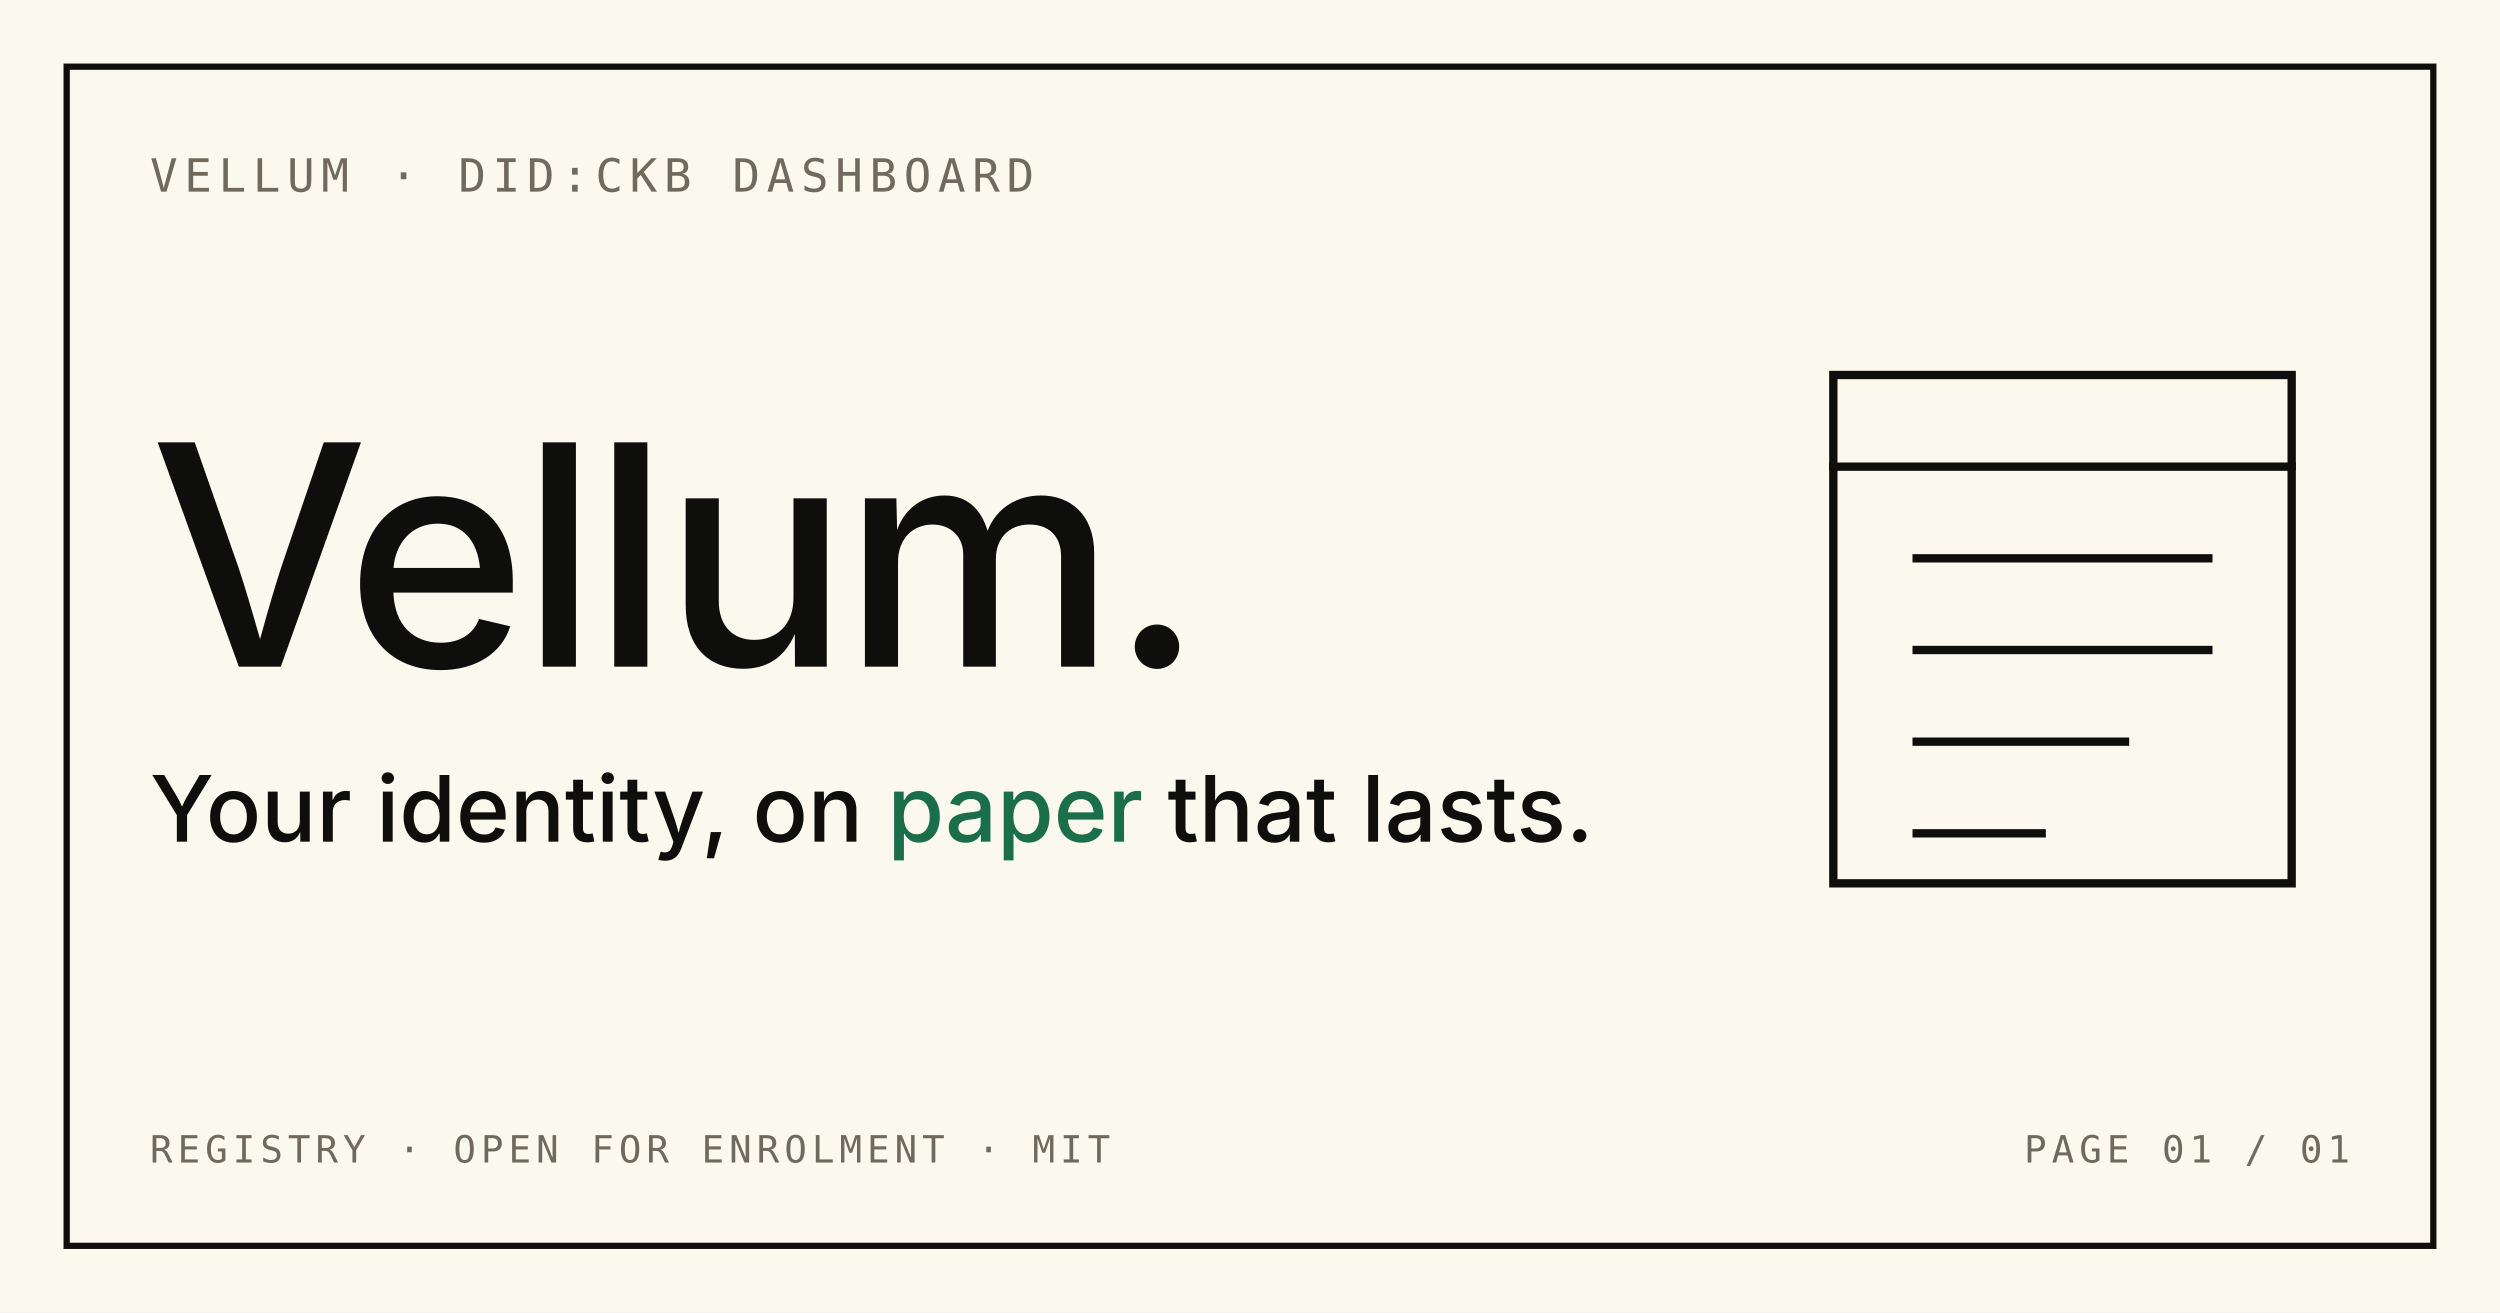
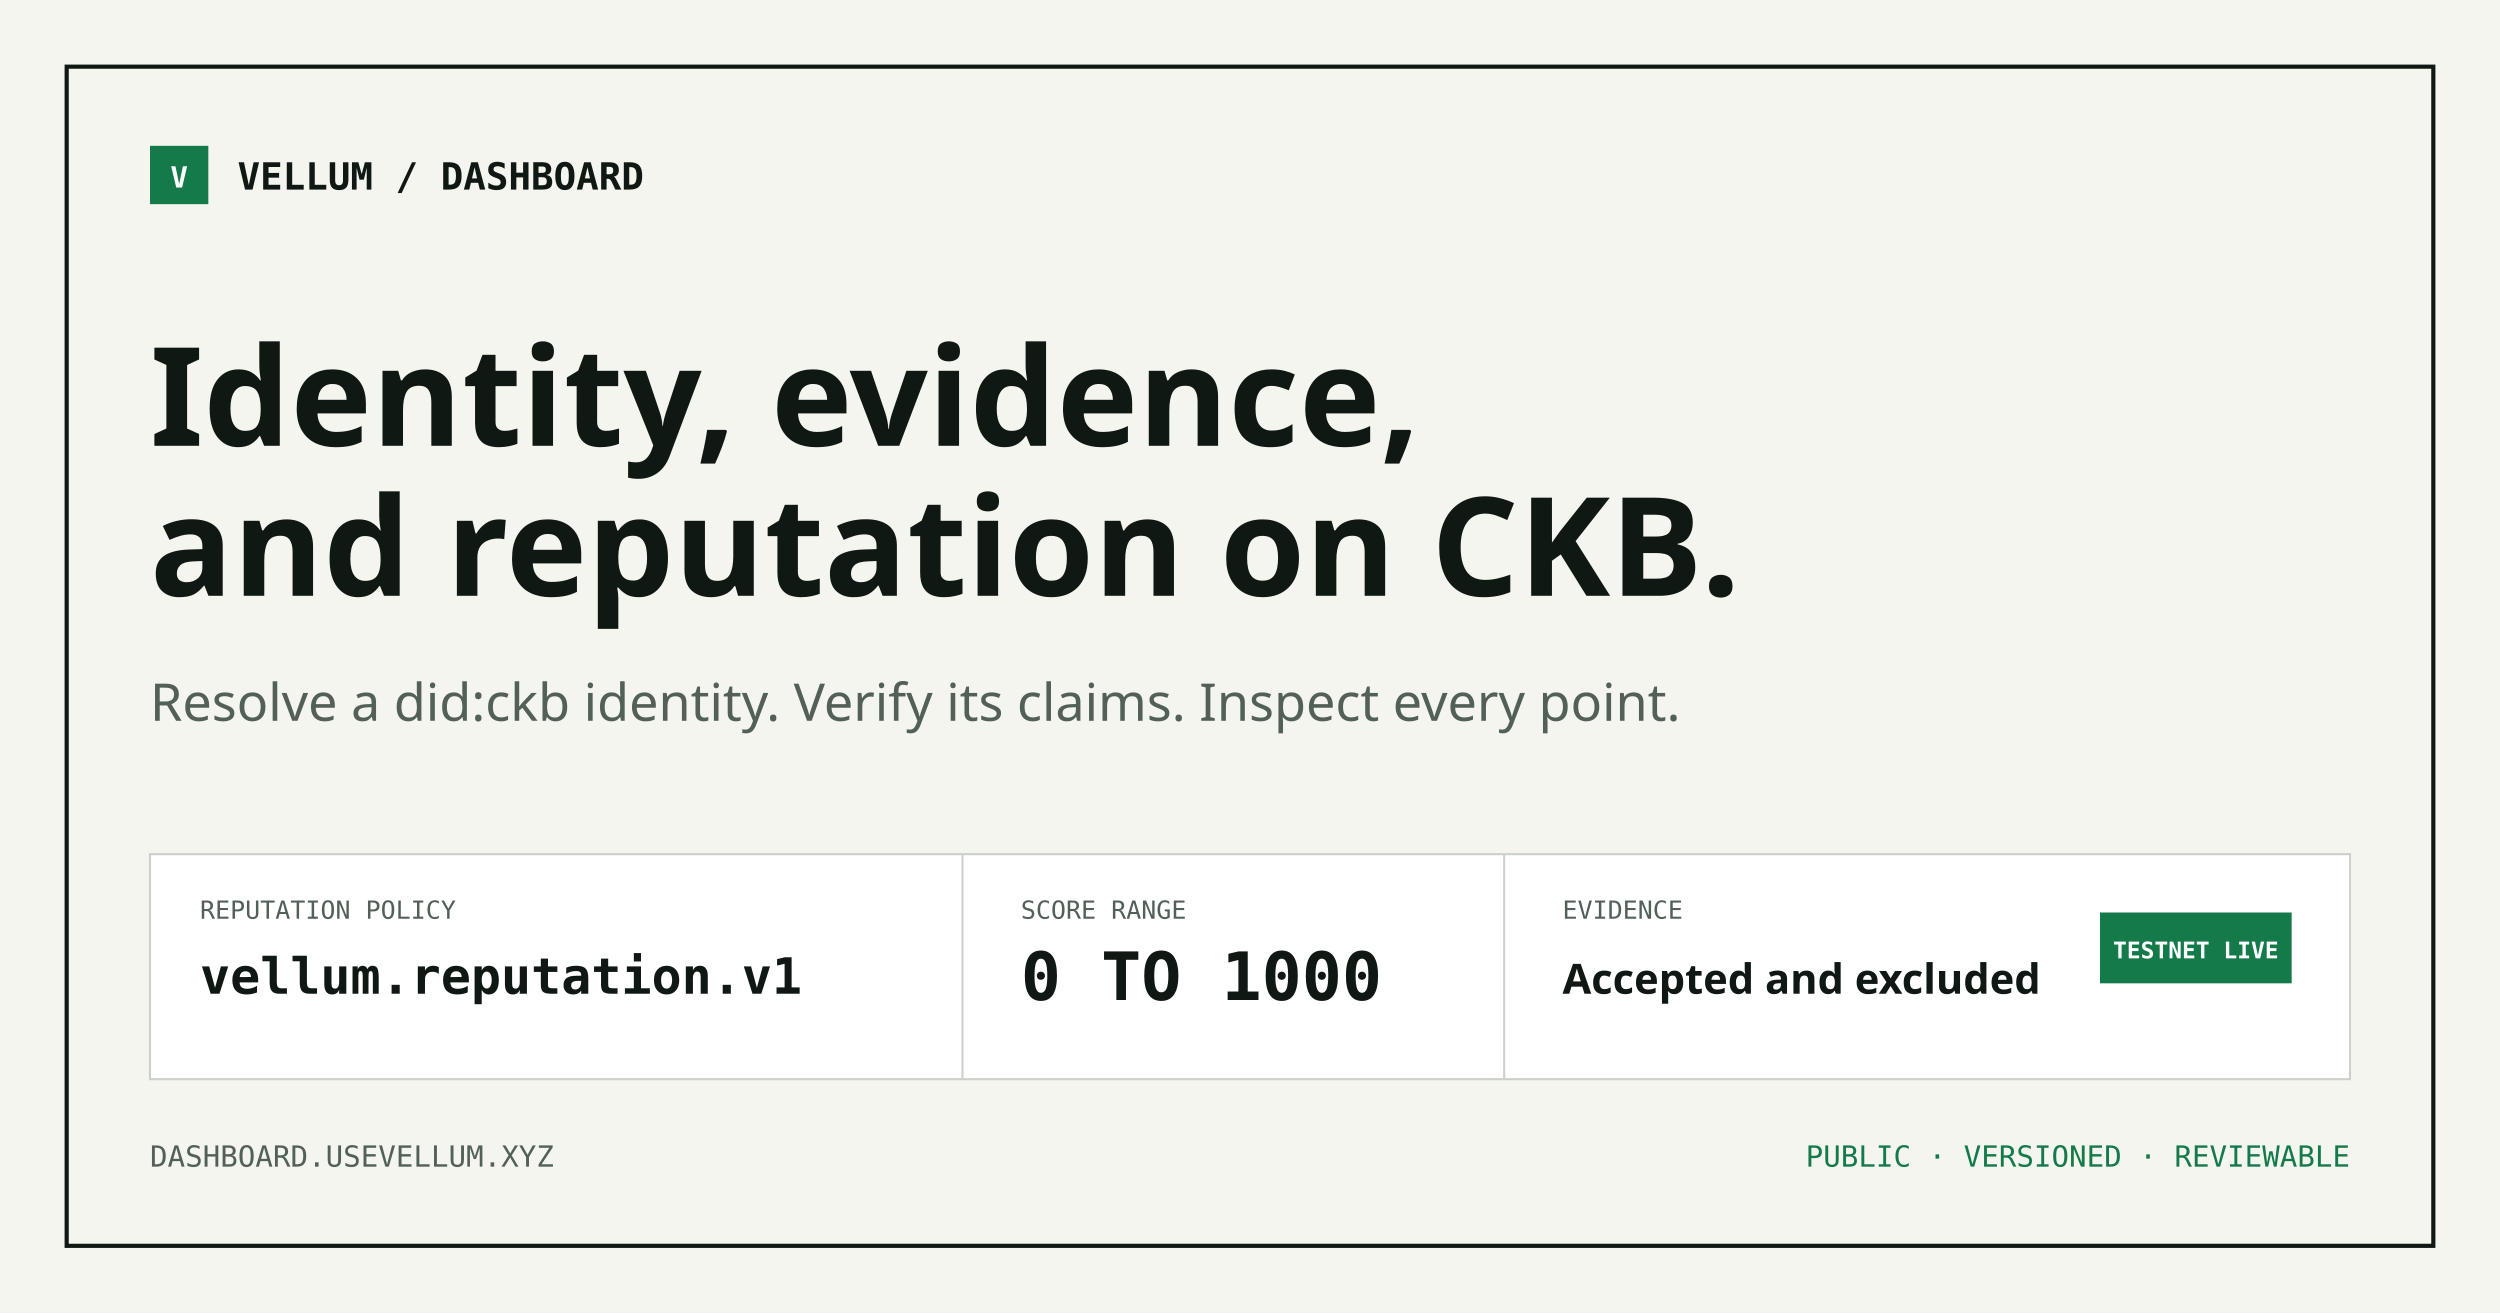
<svg xmlns="http://www.w3.org/2000/svg" viewBox="0 0 1200 630" width="1200" height="630">
-   <rect width="1200" height="630" fill="#FBF8EE" />
-   <rect x="32" y="32" width="1136" height="566" fill="none" stroke="#0E0E0C" stroke-width="3" />
-   <text x="72" y="92" font-family="ui-monospace, 'JetBrains Mono', monospace" font-size="22" font-weight="500" letter-spacing="3.2" fill="#6F6A5C">VELLUM · DID:CKB DASHBOARD</text>
-   <g transform="translate(72, 320)">
-     <text font-family="system-ui, -apple-system, sans-serif" font-size="148" font-weight="500" fill="#0E0E0C" letter-spacing="-3">Vellum.</text>
-     <text y="84" font-family="system-ui, -apple-system, sans-serif" font-size="44" font-weight="500" fill="#0E0E0C">Your identity, on <tspan fill="#1A6E4A">paper</tspan> that lasts.</text>
+   <rect width="1200" height="630" fill="#f4f5ef" />
+   <rect x="32" y="32" width="1136" height="566" fill="none" stroke="#101814" stroke-width="2" />
+   <g transform="translate(72 70)">
+     <rect width="28" height="28" fill="#147a49" />
+     <text x="14" y="20" text-anchor="middle" font-family="ui-monospace, monospace" font-size="14" font-weight="700" fill="#ffffff">V</text>
+     <text x="42" y="21" font-family="ui-monospace, monospace" font-size="18" font-weight="600" fill="#101814">VELLUM / DASHBOARD</text>
  </g>
-   <g transform="translate(880, 180)" stroke="#0E0E0C" stroke-width="4" fill="none" stroke-linecap="square">
-     <rect width="220" height="244" />
-     <path d="M0 44h220 M40 88h140 M40 132h140 M40 176h100 M40 220h60" />
+   <text x="72" y="214" font-family="system-ui, sans-serif" font-size="66" font-weight="600" fill="#101814">Identity, evidence,</text>
+   <text x="72" y="286" font-family="system-ui, sans-serif" font-size="66" font-weight="600" fill="#101814">and reputation on CKB.</text>
+   <text x="72" y="346" font-family="system-ui, sans-serif" font-size="25" fill="#526058">Resolve a did:ckb identity. Verify its claims. Inspect every point.</text>
+   <g transform="translate(72 410)">
+     <rect width="1056" height="108" fill="#ffffff" stroke="#cbd1ca" />
+     <text x="24" y="31" font-family="ui-monospace, monospace" font-size="12" fill="#526058">REPUTATION POLICY</text>
+     <text x="24" y="67" font-family="ui-monospace, monospace" font-size="24" font-weight="600" fill="#101814">vellum.reputation.v1</text>
+     <line x1="390" y1="0" x2="390" y2="108" stroke="#cbd1ca" />
+     <text x="418" y="31" font-family="ui-monospace, monospace" font-size="12" fill="#526058">SCORE RANGE</text>
+     <text x="418" y="70" font-family="ui-monospace, monospace" font-size="32" font-weight="600" fill="#101814">0 TO 1000</text>
+     <line x1="650" y1="0" x2="650" y2="108" stroke="#cbd1ca" />
+     <text x="678" y="31" font-family="ui-monospace, monospace" font-size="12" fill="#526058">EVIDENCE</text>
+     <text x="678" y="67" font-family="system-ui, sans-serif" font-size="20" font-weight="600" fill="#101814">Accepted and excluded</text>
+     <rect x="936" y="28" width="92" height="34" fill="#147a49" />
+     <text x="982" y="50" text-anchor="middle" font-family="ui-monospace, monospace" font-size="11" font-weight="600" fill="#ffffff">TESTNET LIVE</text>
  </g>
-   <text x="72" y="558" font-family="ui-monospace, 'JetBrains Mono', monospace" font-size="18" font-weight="500" letter-spacing="2.4" fill="#6F6A5C">REGISTRY · OPEN FOR ENROLMENT · MIT</text>
-   <text x="1128" y="558" font-family="ui-monospace, 'JetBrains Mono', monospace" font-size="18" font-weight="500" letter-spacing="2.4" fill="#6F6A5C" text-anchor="end">PAGE 01 / 01</text>
+   <text x="72" y="560" font-family="ui-monospace, monospace" font-size="14" fill="#526058">DASHBOARD.USEVELLUM.XYZ</text>
+   <text x="1128" y="560" text-anchor="end" font-family="ui-monospace, monospace" font-size="14" fill="#147a49">PUBLIC · VERSIONED · REVIEWABLE</text>
</svg>
